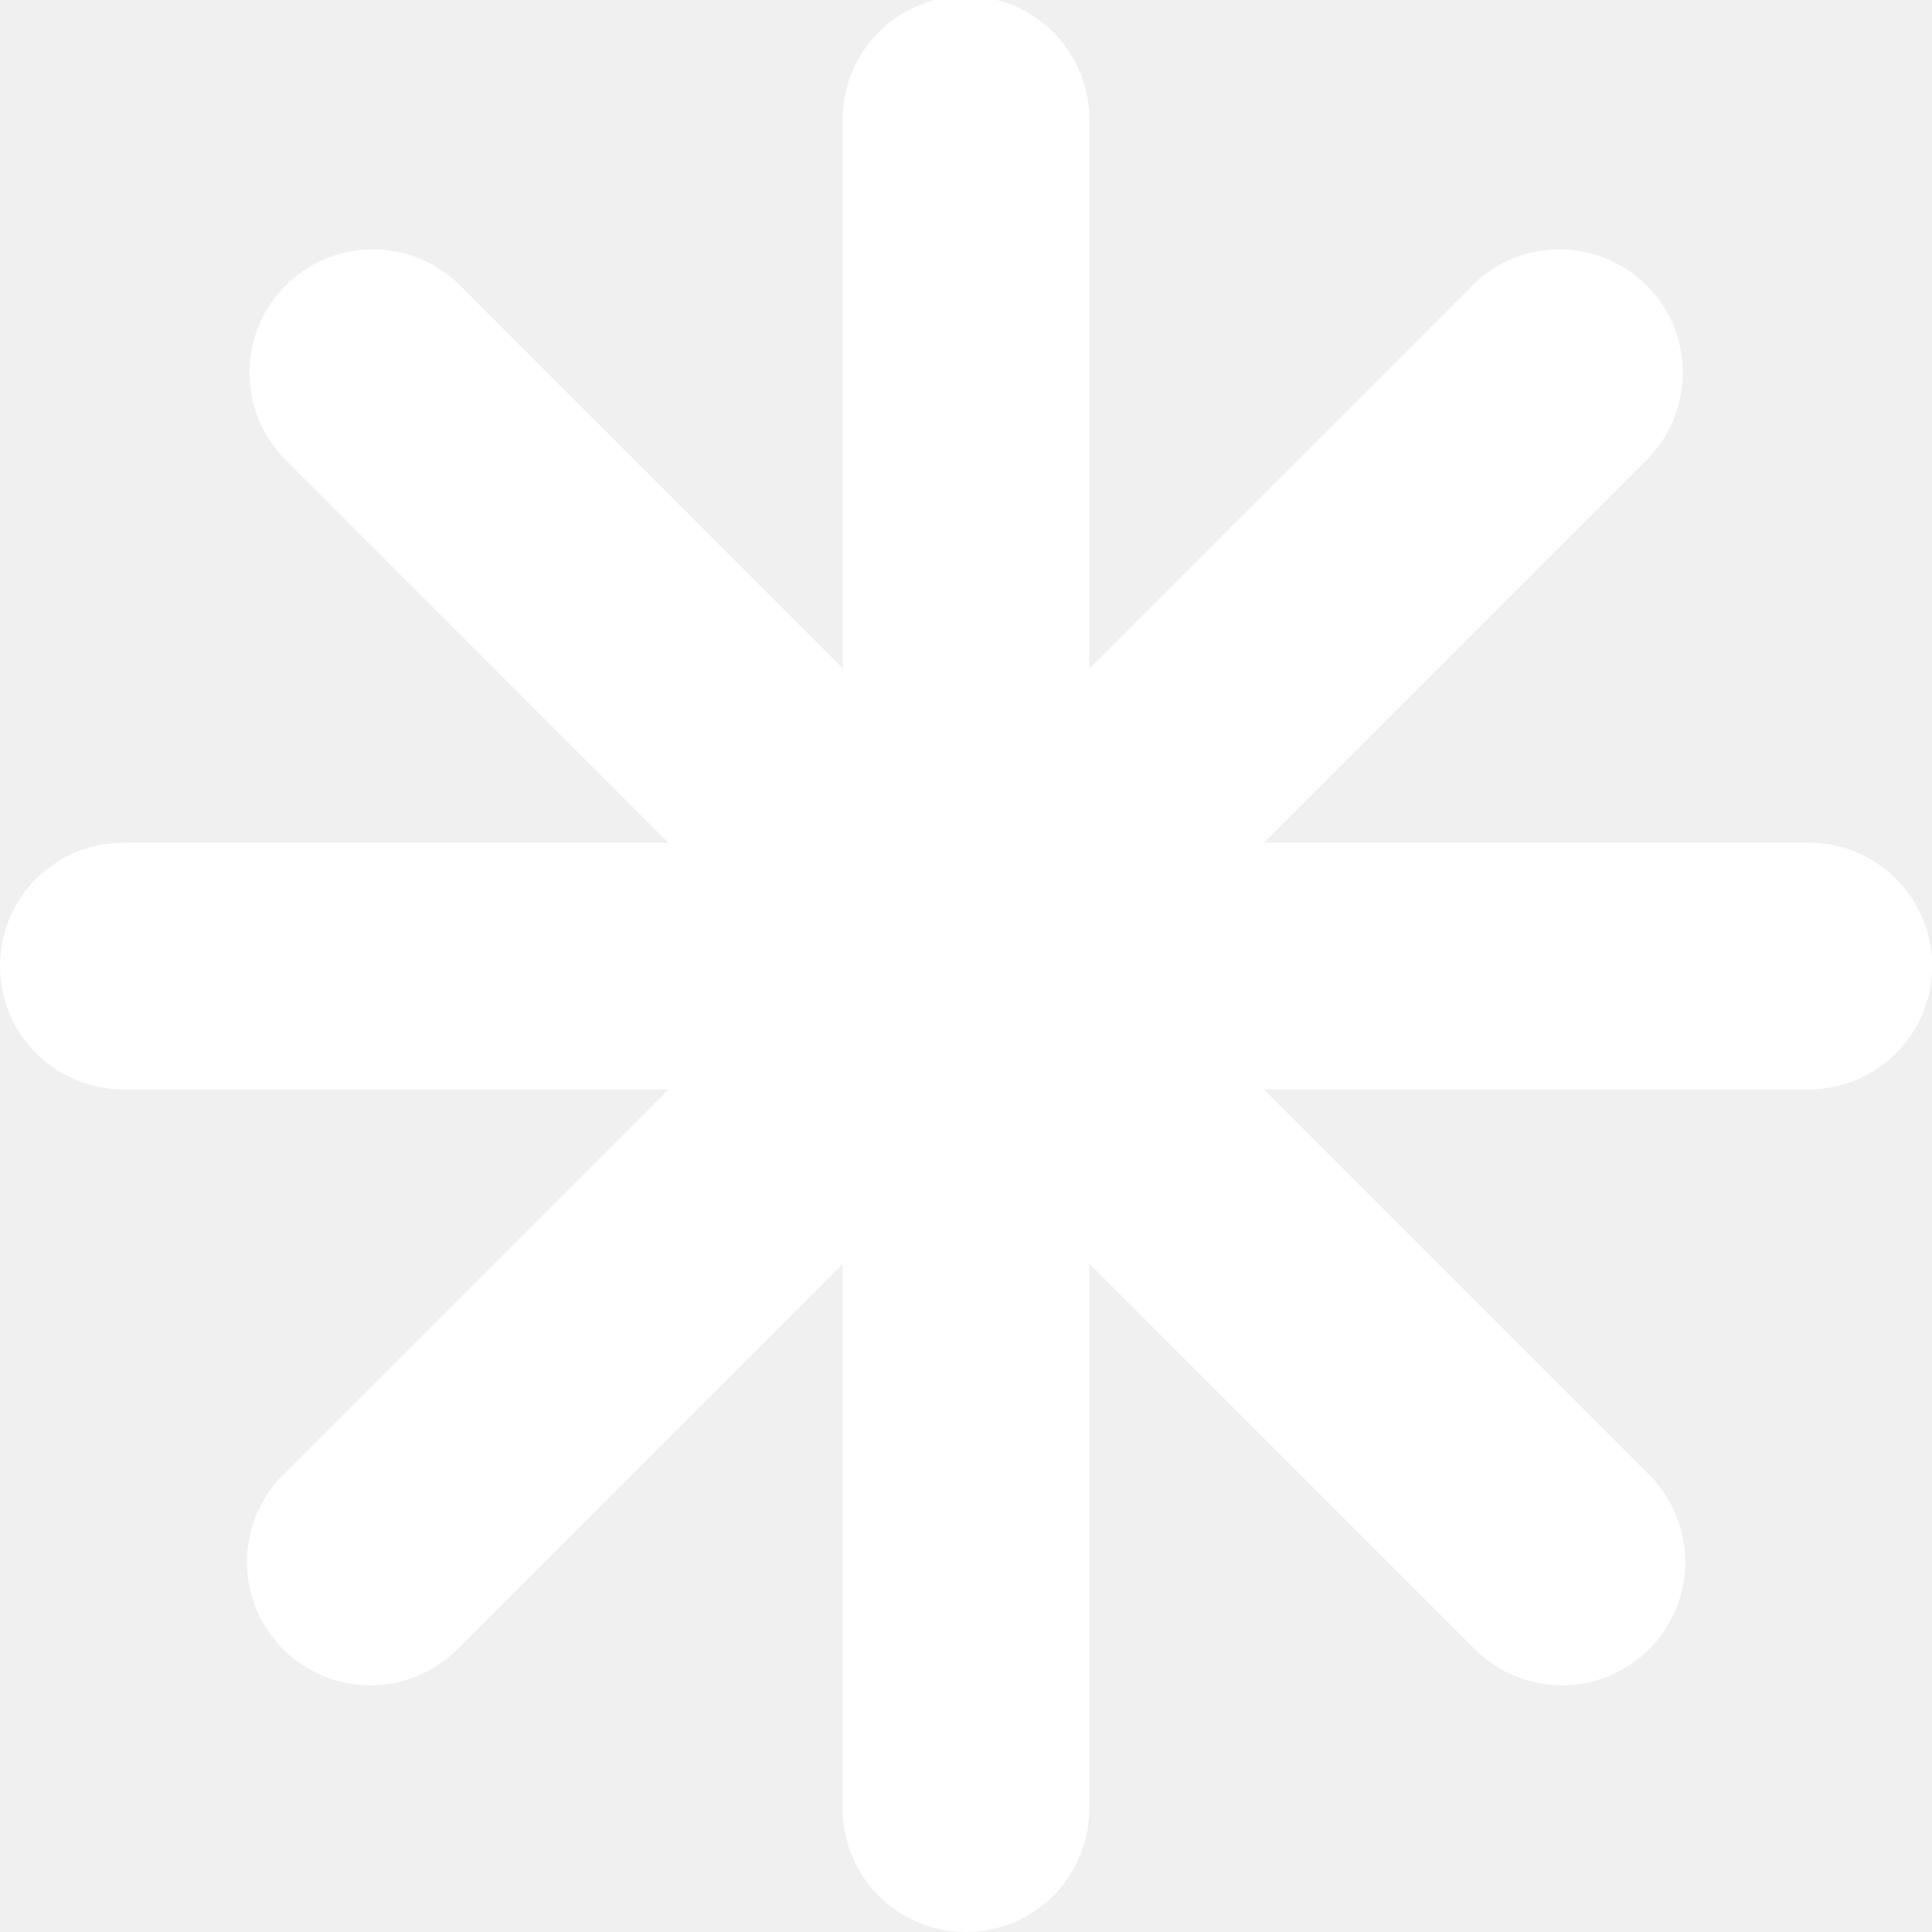
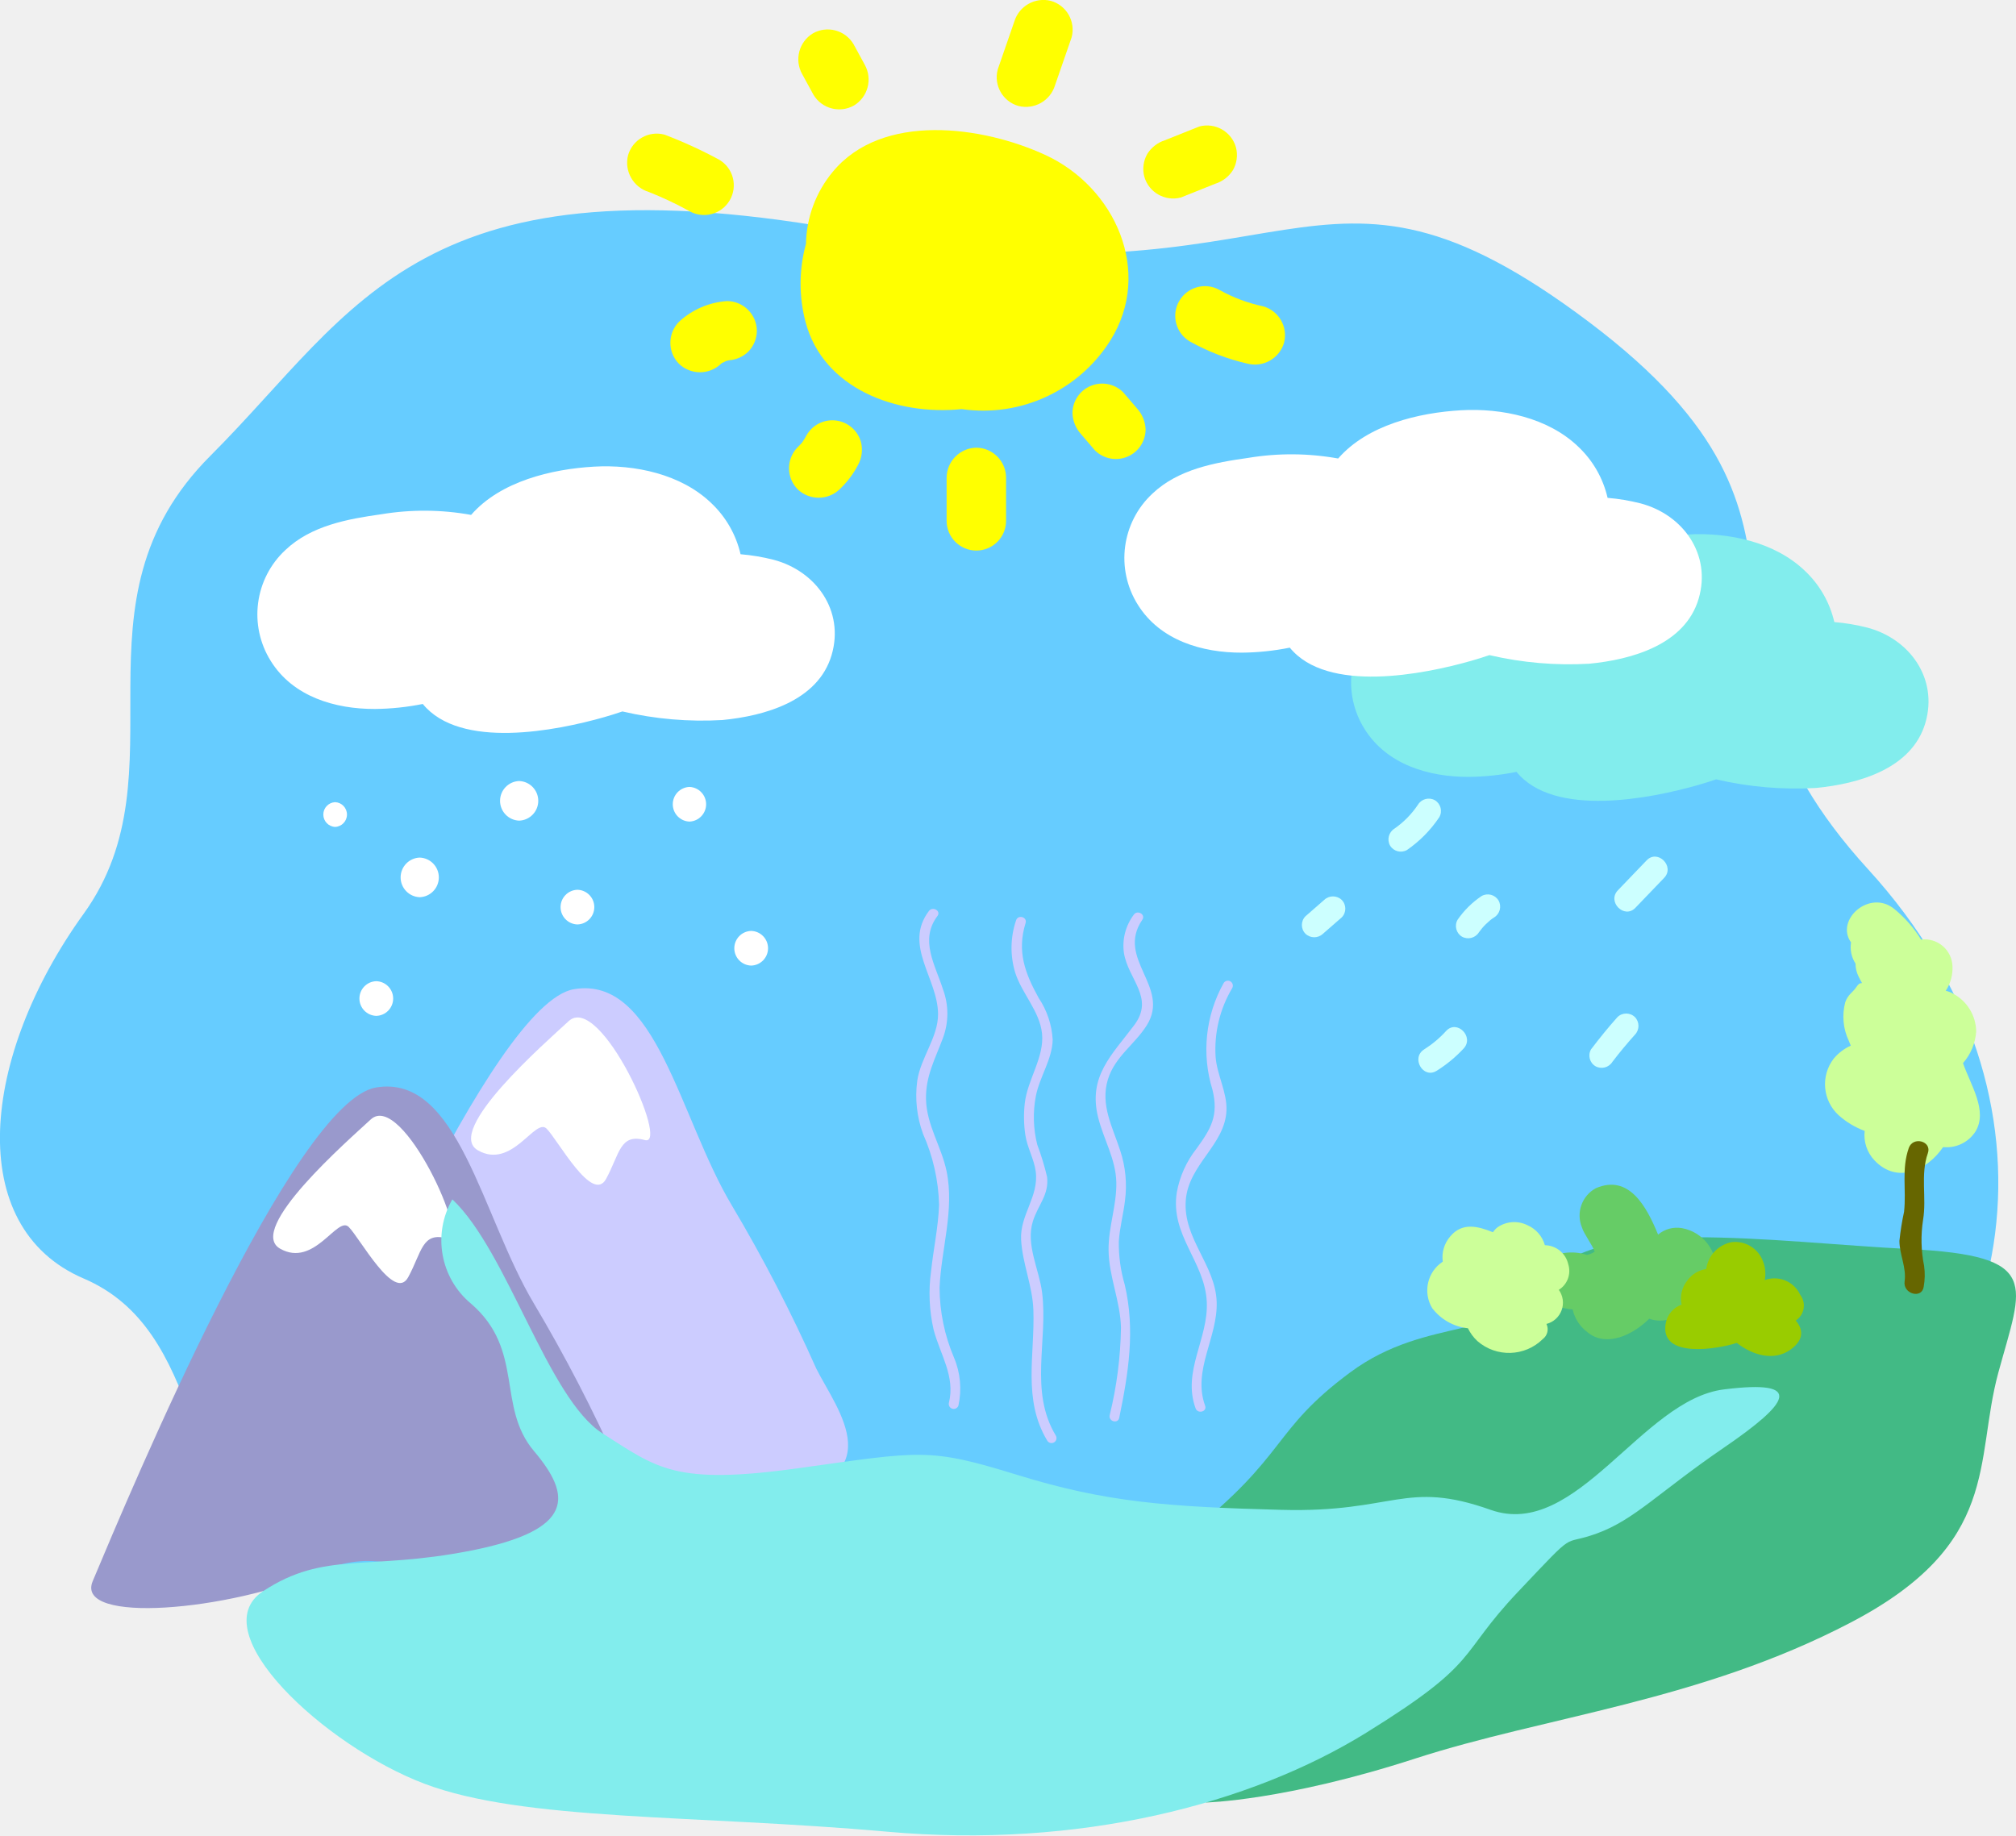
- <svg xmlns="http://www.w3.org/2000/svg" width="14.959" height="14.959" viewBox="0 0 14.959 14.959">
-   <g transform="translate(6.525)">
-     <path d="M303.429,504.587a.954.954,0,0,1-.954-.955V490.583a.955.955,0,1,1,1.909,0v13.049A.955.955,0,0,1,303.429,504.587Z" transform="translate(-302.475 -489.628)" fill="#fff" />
-   </g>
-   <g transform="translate(0 6.525)">
-     <path d="M308.41,499.607H295.36a.955.955,0,0,1,0-1.91h13.05a.955.955,0,0,1,0,1.91Z" transform="translate(-294.405 -497.697)" fill="#fff" />
-   </g>
-   <g transform="translate(1.912 1.911)">
-     <path d="M306.951,503.129a.955.955,0,0,1-.675-.28l-9.227-9.228a.955.955,0,0,1,1.35-1.35l9.227,9.228a.955.955,0,0,1-.675,1.63Z" transform="translate(-296.769 -491.991)" fill="#fff" />
-   </g>
-   <g transform="translate(1.912 1.911)">
-     <path d="M297.724,503.129a.955.955,0,0,1-.675-1.63l9.227-9.228a.955.955,0,0,1,1.35,1.35l-9.227,9.228A.955.955,0,0,1,297.724,503.129Z" transform="translate(-296.769 -491.991)" fill="#fff" />
+ <svg xmlns="http://www.w3.org/2000/svg" width="156" height="142.033" viewBox="0 0 156 142.033">
+   <defs>
+     <style>.a{fill:#6cf;}.b{fill:#42ba85;}.c{fill:#ccf;}.d{fill:#fff;}.e{fill:#99c;}.f{fill:#82eded;}.g{fill:#6c6;}.h{fill:#cf9;}.i{fill:#9c0;}.j{fill:#660;}.k{fill:#cff;}.l{fill:#ff0;}</style>
+   </defs>
+   <g transform="translate(-226.177 -236.047)">
+     <path class="a" d="M366.643,364.126c-13.937,8.544-30.778,18.043-47.228,19.1s-15.389-.8-33.7,0-30.777-1.857-37.941-11.409-5.837-22.022-15.124-26-7.96-17.183,0-28.226-1.592-24.043,9.817-35.452,16.185-23.614,50.147-17.246,35.023-9.287,56.515,6.9,5.265,24.473,21.6,42.351S381.979,354.723,366.643,364.126Z" transform="translate(0 -10.829)" />
+     <path class="b" d="M379.419,418.452c7.695-6.1,6.368-7.926,12.471-12.453s12.2-2.316,15.388-7.269,17.512-2.8,27.86-2.283,8.793,2.67,6.917,9.552.247,13.249-11.427,19.352-23.614,7.257-33.7,10.527-16.192,3.4-16.192,3.4Z" transform="translate(-61.242 -63.739)" />
+     <g transform="translate(233.235 312.526)">
+       <g transform="translate(15.312 0)">
+         <path class="c" d="M263.553,401.714c3.038-7.239,15.566-37.145,21.934-38.207s8.137,9.906,12.2,16.716a120.151,120.151,0,0,1,6.545,12.647c1.592,3.184,6.191,8.667-3.714,10.082s-12.321-5.057-19.457-1.946C274.166,404.014,262.138,405.086,263.553,401.714Z" transform="translate(-263.438 -363.436)" />
+         <path class="d" d="M294.442,367.489c-1.71,1.586-9.663,8.5-7.01,10s4.422-2.567,5.307-1.682,3.538,5.837,4.6,3.891,1.061-3.538,3.007-3.007S296.889,365.219,294.442,367.489Z" transform="translate(-272.812 -364.941)" />
+       </g>
+       <g transform="translate(0 7.606)">
+         <path class="e" d="M238.048,414.384c3.038-7.24,15.566-37.146,21.934-38.207s8.137,9.906,12.205,16.716a120.387,120.387,0,0,1,6.545,12.647c1.592,3.184,6.191,8.667-3.714,10.082s-12.321-5.056-19.457-1.946C248.661,416.683,236.633,417.755,238.048,414.384Z" transform="translate(-237.933 -376.105)" />
+         <path class="d" d="M268.936,380.159c-1.709,1.586-9.663,8.5-7.01,10s4.422-2.567,5.307-1.682,3.537,5.837,4.6,3.892,1.061-3.538,3.007-3.007S271.384,377.889,268.936,380.159Z" transform="translate(-247.307 -377.61)" />
+       </g>
+     </g>
+     <path class="f" d="M273.88,390.65c4.277,4.028,7.38,15.421,11.625,18.115s5.572,4.019,15.124,2.693,10.082-1.614,16.981.52,11.674,2.465,20.43,2.7,9.552-2.355,16.184,0,11.675-8.524,18.043-9.32,5.041,1.061,0,4.511-6.9,5.571-9.817,6.633-1.327-.531-6.1,4.51-2.792,5.366-11.744,10.908-22.218,8.992-37.076,7.665-28.124-.8-35.819-3.715-17.252-11.76-12.473-14.9,8.039-1.549,16.093-3.141,7.789-4.245,4.87-7.694-.72-7.82-4.87-11.409A6.358,6.358,0,0,1,273.88,390.65Z" transform="translate(-12.699 -61.786)" />
+     <path class="g" d="M435.376,392.12a2.261,2.261,0,0,0-1.849.5c-.907-2.218-2.267-4.684-4.812-3.593a2.406,2.406,0,0,0-1.076,3.045c.136.479.8,1.33.982,1.872-.025.014-.047.026-.08.049a1.81,1.81,0,0,1-.514.2,3.845,3.845,0,0,0-3.4.5,1.806,1.806,0,0,0-.2,2.6,3.84,3.84,0,0,0,2.488,1.117,3,3,0,0,0,1.125,1.745c1.479,1.249,3.567.206,4.8-1.025a2.493,2.493,0,0,0,2.534-.517c1.544.071,2.576-1.689,2.637-3.08A3.213,3.213,0,0,0,435.376,392.12Z" transform="translate(-79.046 -61.029)" />
+     <path class="h" d="M421.049,396.854a1.887,1.887,0,0,0-1.812-1.484,2.392,2.392,0,0,0-1.353-1.55,2.29,2.29,0,0,0-2.288.147,1.514,1.514,0,0,0-.376.4c-1.156-.465-2.367-.791-3.3.316a2.469,2.469,0,0,0-.584,1.961,2.658,2.658,0,0,0-.816,3.6,4,4,0,0,0,2.763,1.553,3.312,3.312,0,0,0,.726.986,3.721,3.721,0,0,0,5.068-.15.951.951,0,0,0,.282-1.169,1.7,1.7,0,0,0,.956-2.64A1.718,1.718,0,0,0,421.049,396.854Z" transform="translate(-73.516 -62.959)" />
+     <path class="i" d="M451.254,400.218a2.193,2.193,0,0,0-2.743-1.138,2.6,2.6,0,0,0-.13-1.435,2.29,2.29,0,0,0-2.435-1.5,2.46,2.46,0,0,0-1.964,2.08,2.184,2.184,0,0,0-1.464.892,2.21,2.21,0,0,0-.44,1.864,1.88,1.88,0,0,0-1.228,1.43c-.516,2.806,4.063,2,5.5,1.531,1.2.946,2.876,1.455,4.174.506,1.055-.772.952-1.57.386-2.236A1.379,1.379,0,0,0,451.254,400.218Z" transform="translate(-85.776 -63.97)" />
+     <path class="h" d="M472.081,364.811a4.132,4.132,0,0,0,1.02-2.447,3.371,3.371,0,0,0-1.817-2.947,2.116,2.116,0,0,0-.537-.205,3.2,3.2,0,0,0,.519-1.91,2.152,2.152,0,0,0-2.429-2.051l-.008-.014a9.43,9.43,0,0,0-2.045-2.34c-1.917-1.592-4.622.826-3.366,2.571a2.332,2.332,0,0,0,.346,1.64,2.206,2.206,0,0,0,.228.983c.466.962.273.186-.133.792-.336.5-.66.583-.89,1.214a4.369,4.369,0,0,0,.27,2.978c.048.13.108.255.161.382a3.707,3.707,0,0,0-1.32,1,3.255,3.255,0,0,0,.393,4.4,6.351,6.351,0,0,0,2,1.2,2.836,2.836,0,0,0,.767,2.289c1.779,1.862,4.1.731,5.3-1.036a2.667,2.667,0,0,0,2.516-1.221C474.009,368.49,472.674,366.516,472.081,364.811Z" transform="translate(-94.005 -46.49)" />
+     <path class="j" d="M471.725,383.67c-.581,1.649-.179,3.253-.367,4.946A19.835,19.835,0,0,0,471,390.86c0,1.062.555,2.064.4,3.143-.138.965,1.339,1.381,1.478.407a5.037,5.037,0,0,0,.031-1.608,10.149,10.149,0,0,1-.079-3.573c.285-1.727-.223-3.468.369-5.152C473.532,383.145,472.051,382.744,471.725,383.67Z" transform="translate(-97.843 -58.786)" />
+     <path class="c" d="M347.187,387.926a13.97,13.97,0,0,1-1.114-5.407c.125-3,1.168-6.014.54-9.025-.4-1.915-1.542-3.548-1.589-5.553-.042-1.782.708-3.127,1.311-4.744a5.39,5.39,0,0,0,0-3.773c-.592-1.865-1.827-3.812-.426-5.668.3-.394-.368-.777-.662-.387-2,2.658.7,5.218.709,7.985.006,1.785-1.357,3.383-1.612,5.164a8.614,8.614,0,0,0,.45,4.1,14.371,14.371,0,0,1,1.24,5.488c-.059,1.725-.436,3.418-.618,5.131a12.577,12.577,0,0,0,.193,4.521c.5,1.922,1.7,3.618,1.183,5.684a.384.384,0,0,0,.74.2A6.146,6.146,0,0,0,347.187,387.926Z" transform="translate(-47.191 -46.821)" />
+     <path class="c" d="M359.98,394.378c-2.074-3.434-.594-7.341-1.061-11.067-.225-1.79-1.278-3.7-.715-5.511.393-1.267,1.263-2.047,1.1-3.442a20.338,20.338,0,0,0-.76-2.493,8.693,8.693,0,0,1-.106-3.774c.291-1.48,1.263-2.821,1.3-4.349a6.45,6.45,0,0,0-1.085-3.231c-1.06-1.921-1.691-3.6-1.012-5.8.146-.472-.594-.674-.739-.2a6.623,6.623,0,0,0-.066,4.037c.519,1.632,1.9,2.987,2.078,4.719.187,1.836-1.126,3.558-1.335,5.386a9.476,9.476,0,0,0,.038,2.435c.141.981.684,1.9.809,2.853.255,1.957-1.239,3.36-1.131,5.285.1,1.847.884,3.558.949,5.431.121,3.486-.845,6.935,1.073,10.112A.383.383,0,0,0,359.98,394.378Z" transform="translate(-52.103 -47.234)" />
+     <path class="c" d="M371.357,362.4c1.867-2.98-2.414-5.135-.345-8.168.279-.409-.385-.793-.662-.387a3.993,3.993,0,0,0-.765,2.936c.325,2.077,2.4,3.476.8,5.607-1.739,2.316-3.587,3.971-2.791,7.145.425,1.7,1.366,3.226,1.406,5.016.039,1.767-.619,3.474-.6,5.241.018,2.042.913,3.953.96,6.008a30.239,30.239,0,0,1-.874,6.779c-.1.481.639.687.739.2.716-3.467,1.248-6.81.426-10.308a11.256,11.256,0,0,1-.458-3.339c.065-1.07.356-2.112.479-3.173a8.708,8.708,0,0,0-.372-3.866c-.587-1.812-1.554-3.536-.952-5.5C368.895,364.815,370.422,363.889,371.357,362.4Z" transform="translate(-56.441 -47.007)" />
+     <path class="c" d="M381.434,362.65a10.519,10.519,0,0,0-.865,8.243c.5,2.017-.126,3.042-1.237,4.571a7.667,7.667,0,0,0-1.52,3.376c-.524,3.338,2.166,5.349,2.318,8.468.14,2.864-1.912,5.37-.866,8.248.168.46.908.261.739-.2-1-2.749.991-5.286.893-8.044-.1-2.863-2.61-4.885-2.391-7.848.206-2.783,3.041-4.291,3.149-6.959.057-1.411-.737-2.745-.841-4.154a9.28,9.28,0,0,1,1.282-5.309A.384.384,0,0,0,381.434,362.65Z" transform="translate(-60.572 -50.521)" />
+     <path class="d" d="M299.3,303.39a15.637,15.637,0,0,0-2.561-.43,7.857,7.857,0,0,0-2.258-3.949c-2.338-2.259-5.937-3.011-9.091-2.829-3.272.189-7.238,1.134-9.5,3.734a20.336,20.336,0,0,0-6.942-.051c-2.609.367-5.433.878-7.423,2.763a6.8,6.8,0,0,0-1.135,8.6c1.722,2.762,4.975,3.716,8.059,3.707a19.778,19.778,0,0,0,3.7-.387c2.905,3.553,10.359,2.071,14.042,1.019.459-.131.931-.278,1.406-.441a27.1,27.1,0,0,0,7.734.665c3.259-.315,7.412-1.464,8.457-5.038C304.784,307.351,302.6,304.266,299.3,303.39Z" transform="translate(-13.257 -24.022)" />
+     <path class="f" d="M440.275,312.135a15.627,15.627,0,0,0-2.561-.43,7.852,7.852,0,0,0-2.259-3.949c-2.338-2.259-5.937-3.011-9.09-2.829-3.273.188-7.239,1.134-9.5,3.733a20.356,20.356,0,0,0-6.943-.05c-2.609.367-5.433.878-7.423,2.763a6.8,6.8,0,0,0-1.135,8.606c1.723,2.761,4.975,3.716,8.059,3.707a19.726,19.726,0,0,0,3.7-.388c2.9,3.554,10.359,2.072,14.041,1.02.459-.132.931-.278,1.407-.441a27.119,27.119,0,0,0,7.734.665c3.259-.315,7.412-1.464,8.457-5.039C445.757,316.1,443.571,313.01,440.275,312.135Z" transform="translate(-69.596 -27.517)" />
+     <path class="d" d="M268.759,339.448a.959.959,0,0,0,0,1.916A.959.959,0,0,0,268.759,339.448Z" transform="translate(-16.648 -41.323)" />
+     <path class="d" d="M279.29,346.593a1.534,1.534,0,0,0,0,3.066A1.534,1.534,0,0,0,279.29,346.593Z" transform="translate(-20.634 -44.179)" />
+     <path class="d" d="M292.106,336.723a1.534,1.534,0,0,0,0,3.066A1.534,1.534,0,0,0,292.106,336.723Z" transform="translate(-25.756 -40.234)" />
+     <path class="d" d="M299.742,350.742a1.342,1.342,0,0,0,0,2.683A1.342,1.342,0,0,0,299.742,350.742Z" transform="translate(-28.882 -45.837)" />
+     <path class="d" d="M314.179,337.484a1.342,1.342,0,0,0,0,2.682A1.342,1.342,0,0,0,314.179,337.484Z" transform="translate(-34.652 -40.538)" />
+     <path class="d" d="M322.135,356.045a1.342,1.342,0,0,0,0,2.683A1.342,1.342,0,0,0,322.135,356.045Z" transform="translate(-37.831 -47.956)" />
+     <path class="d" d="M273.816,362.527a1.342,1.342,0,0,0,0,2.683A1.342,1.342,0,0,0,273.816,362.527Z" transform="translate(-18.521 -50.547)" />
+     <path class="d" d="M411.052,296.123a15.623,15.623,0,0,0-2.561-.43,7.853,7.853,0,0,0-2.259-3.949c-2.338-2.259-5.937-3.011-9.09-2.829-3.272.188-7.238,1.133-9.5,3.733a20.35,20.35,0,0,0-6.942-.051c-2.609.367-5.433.878-7.424,2.763a6.8,6.8,0,0,0-1.134,8.606c1.722,2.761,4.974,3.716,8.058,3.707a19.724,19.724,0,0,0,3.7-.388c2.9,3.553,10.359,2.072,14.042,1.019.459-.131.931-.278,1.406-.441a27.1,27.1,0,0,0,7.734.665c3.259-.315,7.412-1.464,8.457-5.038C416.535,300.083,414.349,297,411.052,296.123Z" transform="translate(-57.917 -21.118)" />
+     <path class="k" d="M397.059,351.867a.981.981,0,0,0-1.354,0l-1.45,1.265a.963.963,0,0,0,0,1.355.98.98,0,0,0,1.354,0l1.45-1.265A.963.963,0,0,0,397.059,351.867Z" transform="translate(-67.059 -46.178)" />
+     <path class="k" d="M417.126,351.8a.971.971,0,0,0-1.311-.343,6.958,6.958,0,0,0-1.857,1.835.964.964,0,0,0,.343,1.311.983.983,0,0,0,1.311-.344,4.516,4.516,0,0,1,.534-.626c.109-.107.223-.209.339-.307a2.833,2.833,0,0,1,.3-.214A.977.977,0,0,0,417.126,351.8Z" transform="translate(-74.991 -46.067)" />
+     <path class="k" d="M436.75,346.759l-2.224,2.316c-.854.89.5,2.247,1.355,1.355l2.224-2.316C438.96,347.224,437.606,345.867,436.75,346.759Z" transform="translate(-83.156 -44.129)" />
+     <path class="k" d="M411.138,368.741a8.282,8.282,0,0,1-1.7,1.427c-1.042.654-.082,2.313.967,1.655a10.236,10.236,0,0,0,2.091-1.727C413.328,369.191,411.976,367.832,411.138,368.741Z" transform="translate(-73.058 -52.91)" />
+     <path class="k" d="M408.729,339.114a.977.977,0,0,0-1.311.344,7,7,0,0,1-1.817,1.851.983.983,0,0,0-.344,1.311.967.967,0,0,0,1.311.344,9.467,9.467,0,0,0,2.5-2.538A.969.969,0,0,0,408.729,339.114Z" transform="translate(-71.517 -41.138)" />
+     <path class="k" d="M434.553,366.973a.968.968,0,0,0-1.355,0c-.715.8-1.391,1.636-2.041,2.491a.963.963,0,0,0,.343,1.311.982.982,0,0,0,1.311-.344c.551-.725,1.136-1.423,1.742-2.1A.981.981,0,0,0,434.553,366.973Z" transform="translate(-81.862 -52.213)" />
+     <path class="l" d="M348.33,254.753c-4.88-2.262-12.653-3.334-16.474,1.29a8.968,8.968,0,0,0-2.074,5.572,11.633,11.633,0,0,0-.032,6.056c1.365,5.166,7.055,7.257,12.085,6.737a11.632,11.632,0,0,0,11.5-5.31C356.663,263.794,353.708,257.246,348.33,254.753Z" transform="translate(-41.238 -6.701)" />
+     <path class="l" d="M350.488,293.755a2.34,2.34,0,0,0-2.3,2.3v3.361a2.3,2.3,0,0,0,4.6,0v-3.361A2.325,2.325,0,0,0,350.488,293.755Z" transform="translate(-48.761 -23.062)" />
+     <path class="l" d="M369.393,287.406l-1.06-1.239a2.3,2.3,0,0,0-3.926,1.626,2.568,2.568,0,0,0,.674,1.626l1.06,1.238a2.3,2.3,0,0,0,3.926-1.626A2.565,2.565,0,0,0,369.393,287.406Z" transform="translate(-55.242 -19.761)" />
+     <path class="l" d="M384.455,274.5a12.012,12.012,0,0,1-3.379-1.265,2.3,2.3,0,0,0-2.321,3.971,16.9,16.9,0,0,0,4.477,1.728,2.351,2.351,0,0,0,2.829-1.607A2.324,2.324,0,0,0,384.455,274.5Z" transform="translate(-60.526 -14.745)" />
+     <path class="l" d="M333.442,291.926a2.3,2.3,0,0,0-4.2-.549,5.56,5.56,0,0,1-.354.585c-.111.126-.226.249-.348.364a2.32,2.32,0,0,0,0,3.252,2.346,2.346,0,0,0,3.252,0,7.07,7.07,0,0,0,1.421-1.88A2.437,2.437,0,0,0,333.442,291.926Z" transform="translate(-40.642 -21.668)" />
+     <path class="l" d="M319.276,277.149a2.325,2.325,0,0,0-2.3-2.3,6.087,6.087,0,0,0-3.727,1.605,2.316,2.316,0,0,0,0,3.252,2.35,2.35,0,0,0,3.252,0c.016-.016.034-.029.051-.045l.026-.018a2.99,2.99,0,0,0,.309-.151l.022-.007c.077-.022.155-.04.233-.056a2.371,2.371,0,0,0,1.459-.654A2.336,2.336,0,0,0,319.276,277.149Z" transform="translate(-34.532 -15.504)" />
+     <path class="l" d="M314.122,255.265a35.348,35.348,0,0,0-4.216-1.933,2.309,2.309,0,0,0-2.829,1.607,2.365,2.365,0,0,0,1.606,2.828,26.6,26.6,0,0,1,3.118,1.469,2.3,2.3,0,0,0,2.322-3.971Z" transform="translate(-32.303 -6.864)" />
+     <path class="l" d="M380.7,253.875a2.324,2.324,0,0,0-2.829-1.606l-2.653,1.061a2.514,2.514,0,0,0-1.374,1.057,2.348,2.348,0,0,0-.232,1.772,2.324,2.324,0,0,0,2.829,1.606l2.653-1.061a2.513,2.513,0,0,0,1.375-1.057A2.351,2.351,0,0,0,380.7,253.875Z" transform="translate(-58.886 -6.434)" />
+     <path class="l" d="M358.821,236.114a2.356,2.356,0,0,0-2.829,1.606l-1.281,3.7a2.314,2.314,0,0,0,1.606,2.829,2.356,2.356,0,0,0,2.828-1.606l1.282-3.7A2.315,2.315,0,0,0,358.821,236.114Z" transform="translate(-51.328 0)" />
+     <path class="l" d="M334.213,242.571l-.873-1.6a2.321,2.321,0,0,0-3.146-.825,2.347,2.347,0,0,0-.825,3.146l.874,1.6a2.321,2.321,0,0,0,3.146.825A2.347,2.347,0,0,0,334.213,242.571Z" transform="translate(-41.12 -1.513)" />
  </g>
</svg>
